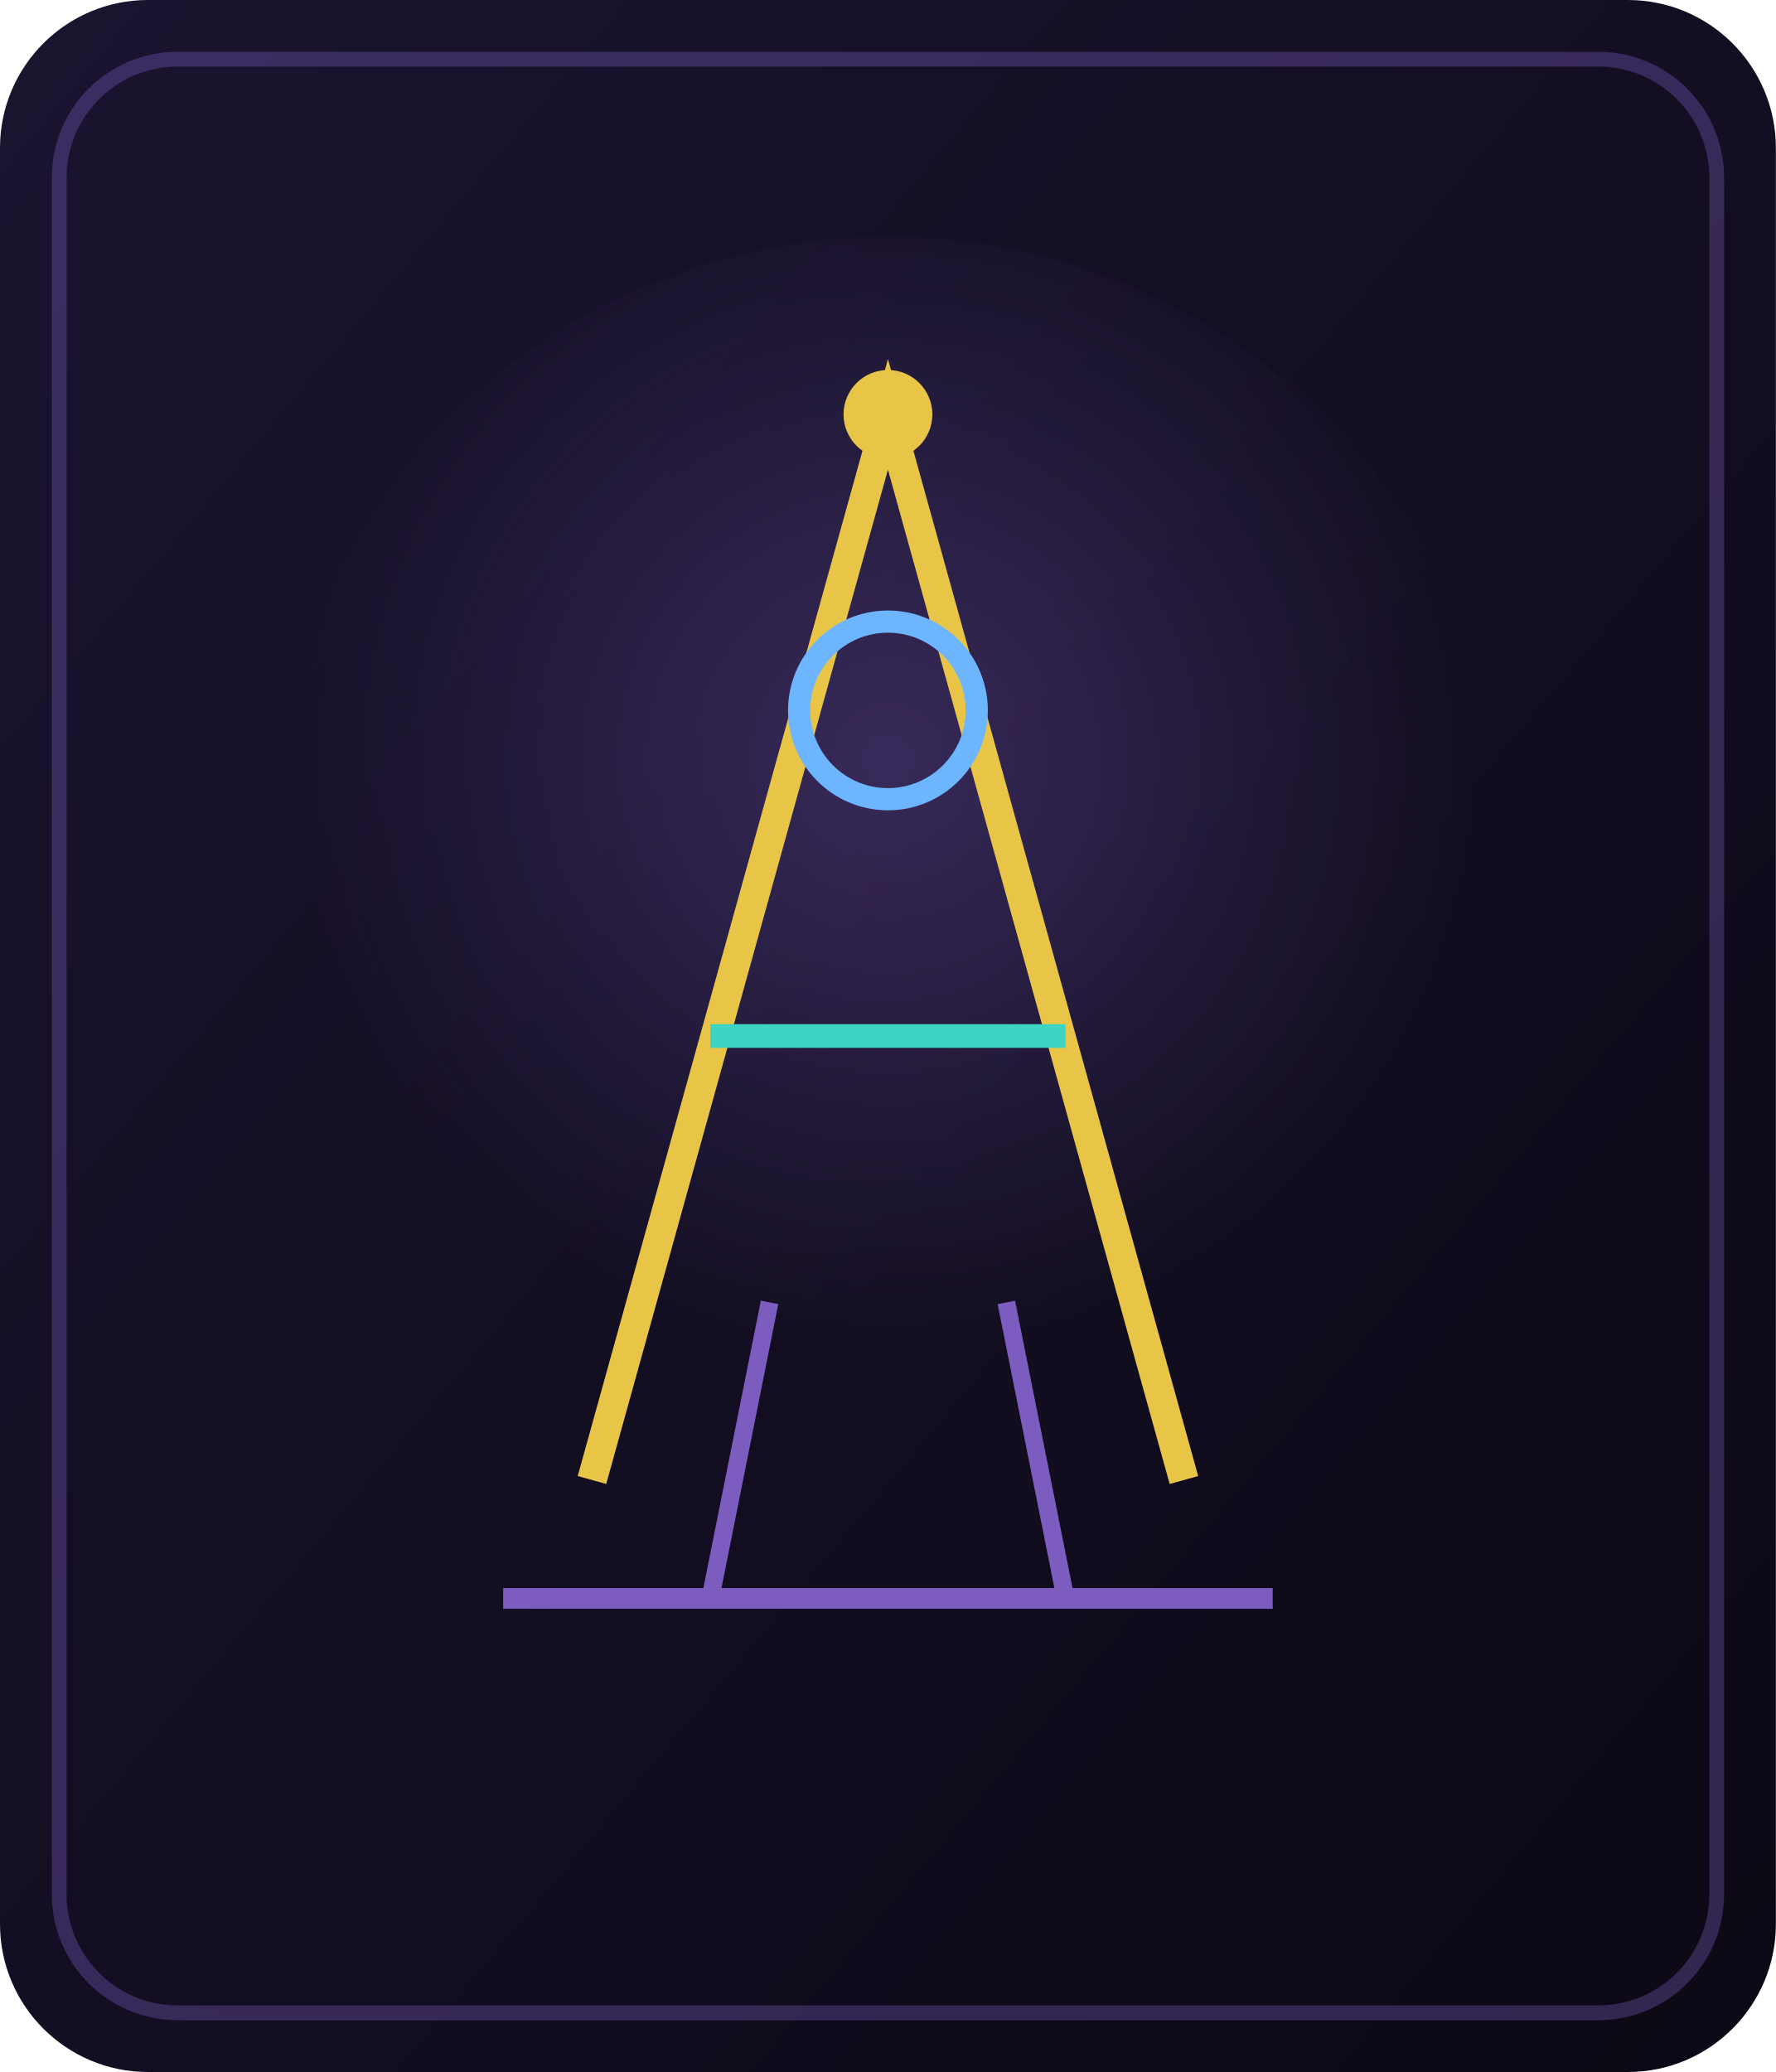
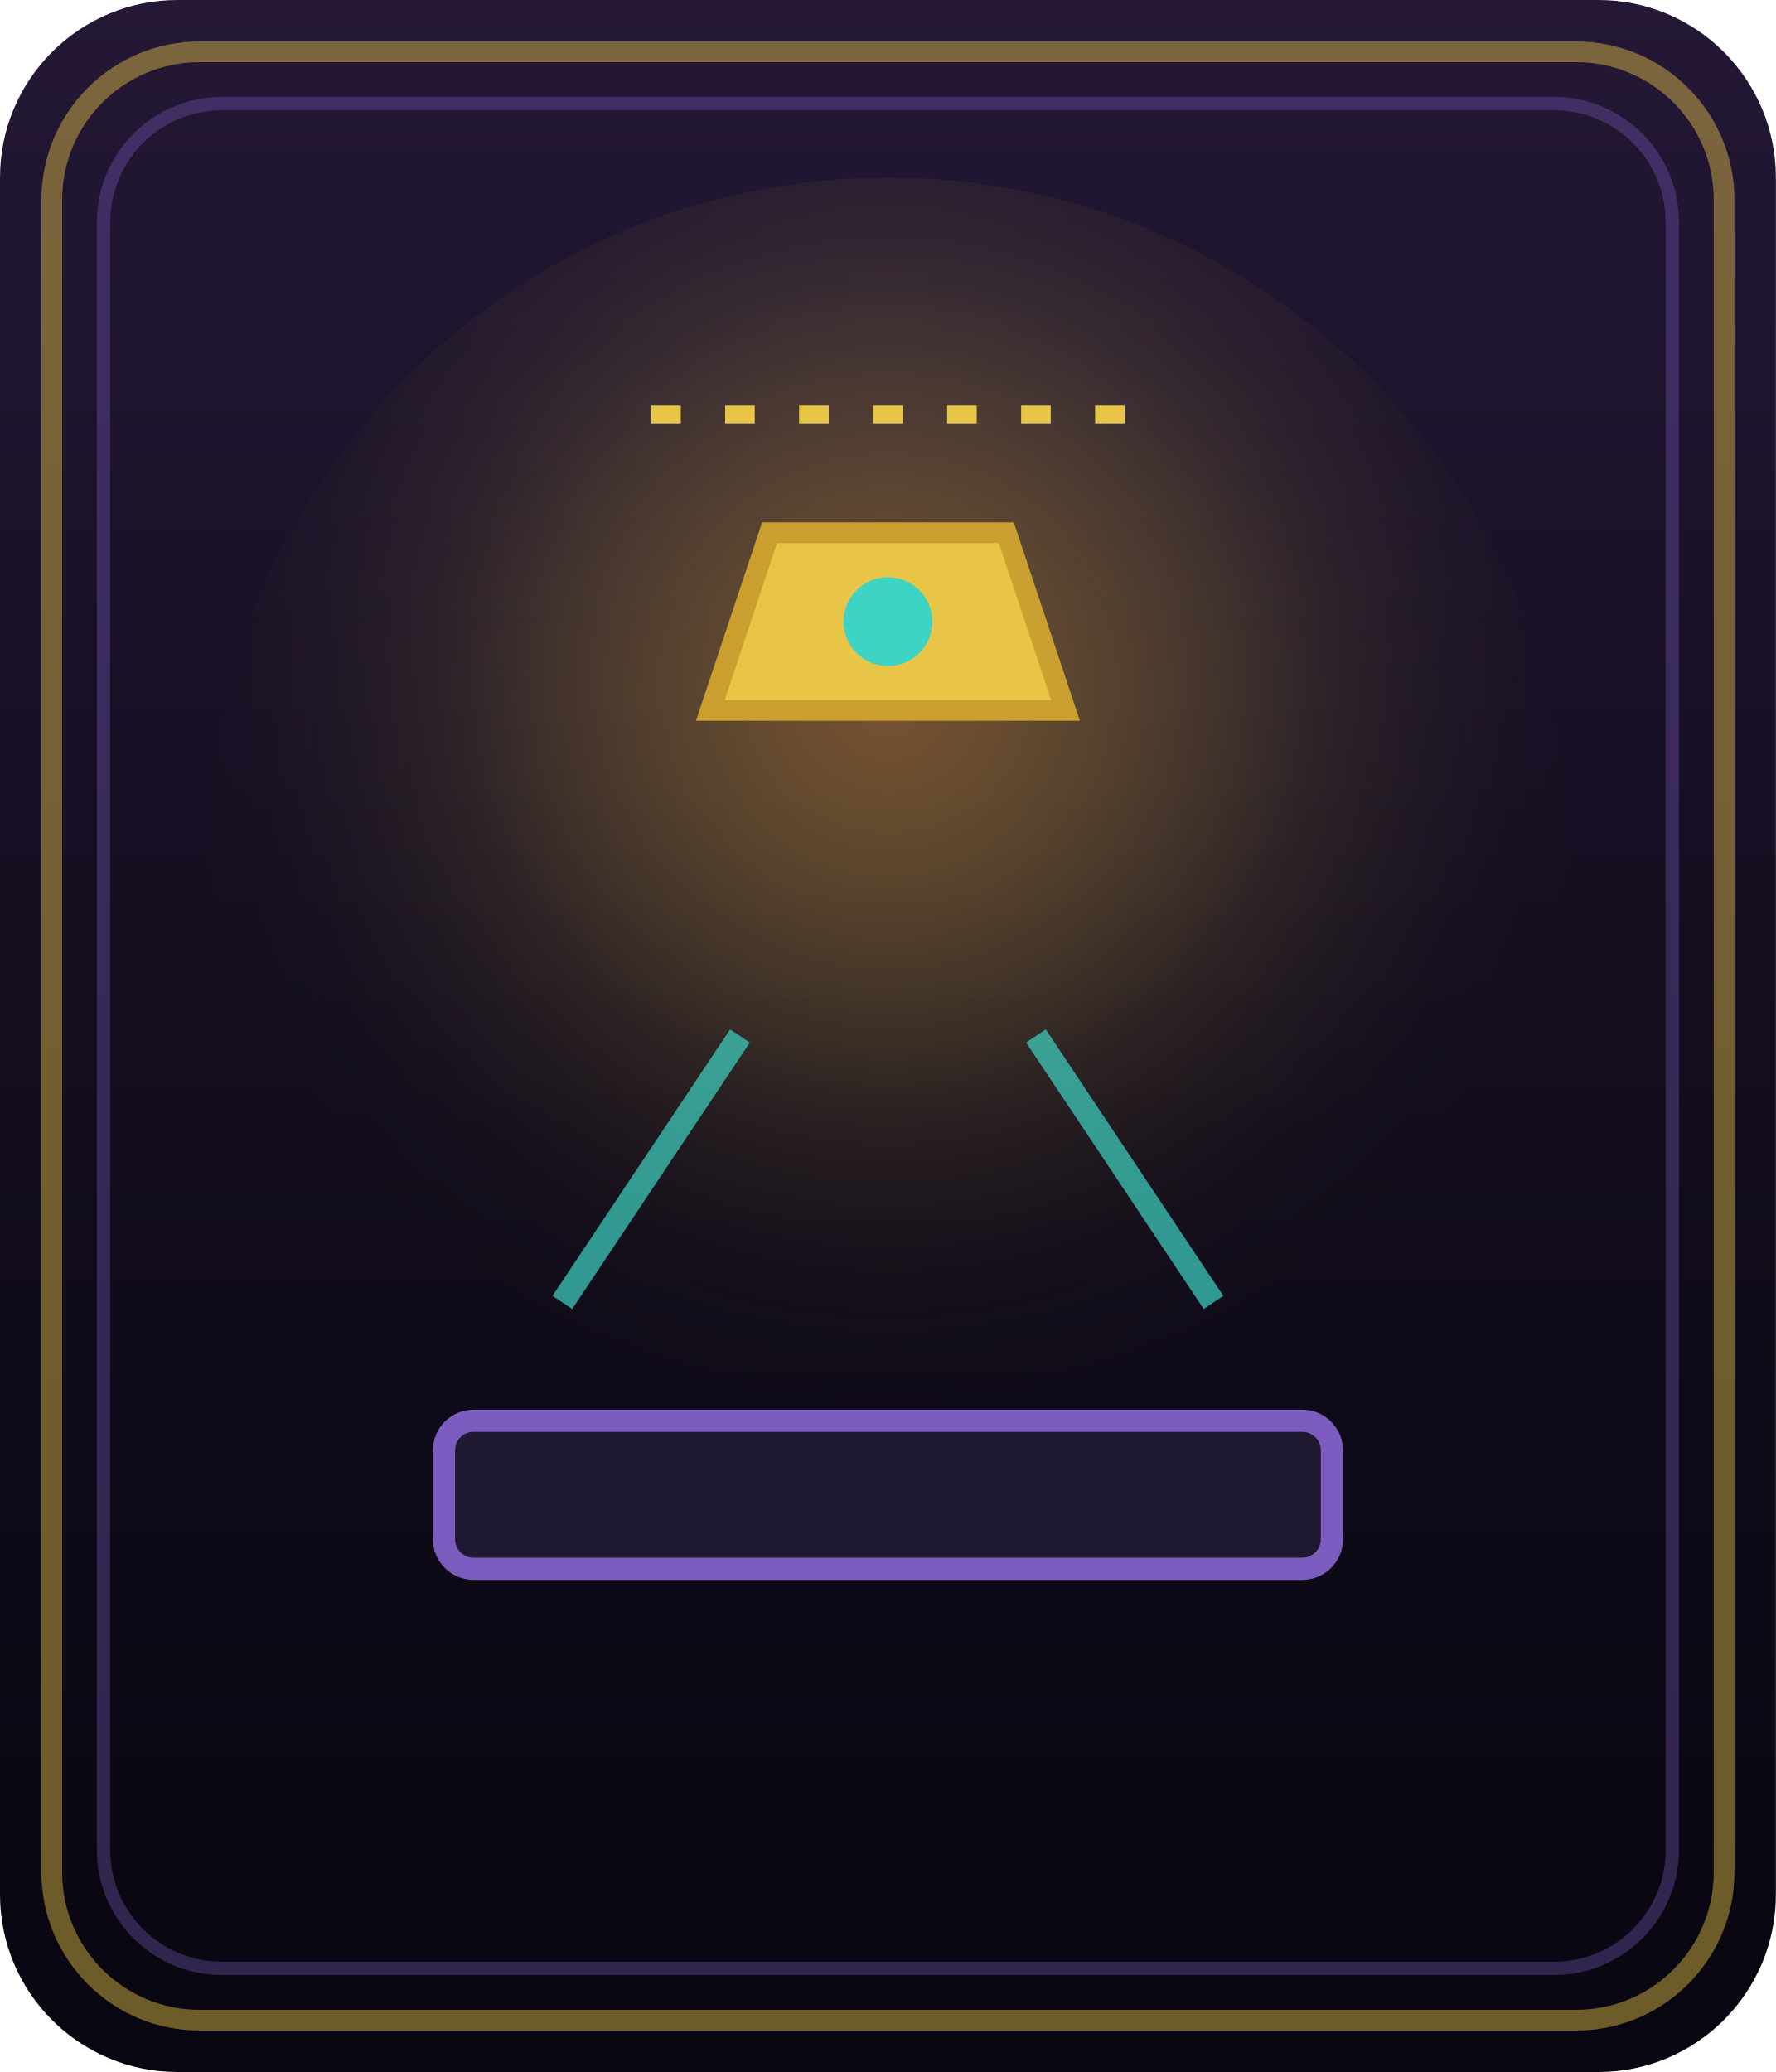
<svg xmlns="http://www.w3.org/2000/svg" viewBox="0 0 120 140" role="img" aria-label="Werkzeugweihe">
  <defs>
-     <linearGradient id="bg12" x1="0" y1="0" x2="1" y2="1">
-       <stop offset="0%" stop-color="#1a1430" />
-       <stop offset="100%" stop-color="#0c0814" />
+     <linearGradient id="bg12" x1="0" y1="0" x2="0" y2="1">
+       <stop offset="0%" stop-color="#241836" />
+       <stop offset="55%" stop-color="#120c1c" />
+       <stop offset="100%" stop-color="#080610" />
    </linearGradient>
-     <radialGradient id="glow12" cx="50%" cy="42%" r="48%">
-       <stop offset="0%" stop-color="#7c5cbf" stop-opacity="0.35" />
-       <stop offset="100%" stop-color="#7c5cbf" stop-opacity="0" />
+     <radialGradient id="glow12" cx="50%" cy="38%" r="55%">
+       <stop offset="0%" stop-color="#c4893a" stop-opacity="0.55" />
+       <stop offset="55%" stop-color="#e8c547" stop-opacity="0.12" />
+       <stop offset="100%" stop-color="#000" stop-opacity="0" />
    </radialGradient>
+     <linearGradient id="gold12" x1="0" y1="0" x2="1" y2="1">
+       <stop offset="0%" stop-color="#f0d878" />
+       <stop offset="100%" stop-color="#c9a030" />
+     </linearGradient>
  </defs>
-   <rect width="120" height="140" rx="10" fill="url(#bg12)" />
-   <rect x="4" y="4" width="112" height="132" rx="8" fill="none" stroke="#7c5cbf" stroke-opacity="0.35" stroke-width="1" />
-   <circle cx="60" cy="58" r="42" fill="url(#glow12)" />
-   <path d="M40 100 L60 28 L80 100" fill="none" stroke="#e8c547" stroke-width="2" />
-   <path d="M48 70 H72" stroke="#3ed4c4" stroke-width="1.6" />
-   <circle cx="60" cy="48" r="6" fill="none" stroke="#6eb5ff" stroke-width="1.5" />
-   <path d="M34 108 H86" stroke="#7c5cbf" stroke-width="1.4" />
-   <path d="M52 88 L48 108 M68 88 L72 108" stroke="#7c5cbf" stroke-width="1.2" />
-   <circle cx="60" cy="28" r="3" fill="#e8c547" />
+   <rect width="120" height="140" rx="12" fill="url(#bg12)" />
+   <rect x="3.5" y="3.5" width="113" height="133" rx="10" fill="none" stroke="#e8c547" stroke-opacity="0.45" stroke-width="1.4" />
+   <rect x="7" y="7" width="106" height="126" rx="8" fill="none" stroke="#7c5cbf" stroke-opacity="0.35" stroke-width="0.9" />
+   <circle cx="60" cy="58" r="46" fill="url(#glow12)" />
+   <rect x="30" y="96" width="60" height="10" rx="2" fill="#1e1830" stroke="#7c5cbf" stroke-width="1.5" />
+   <path d="M60 96 V48" stroke="url(#gold12)" stroke-width="3" stroke-linecap="round" />
+   <path d="M48 48 H72 L68 36 H52 Z" fill="#e8c547" stroke="#c9a030" stroke-width="1.4" />
+   <circle cx="60" cy="42" r="3" fill="#3ed4c4" />
+   <path d="M38 88 L50 70 M82 88 L70 70" stroke="#3ed4c4" stroke-width="1.6" opacity="0.7" />
+   <path d="M44 28 H76" stroke="#e8c547" stroke-width="1.2" stroke-dasharray="2 3" />
</svg>
